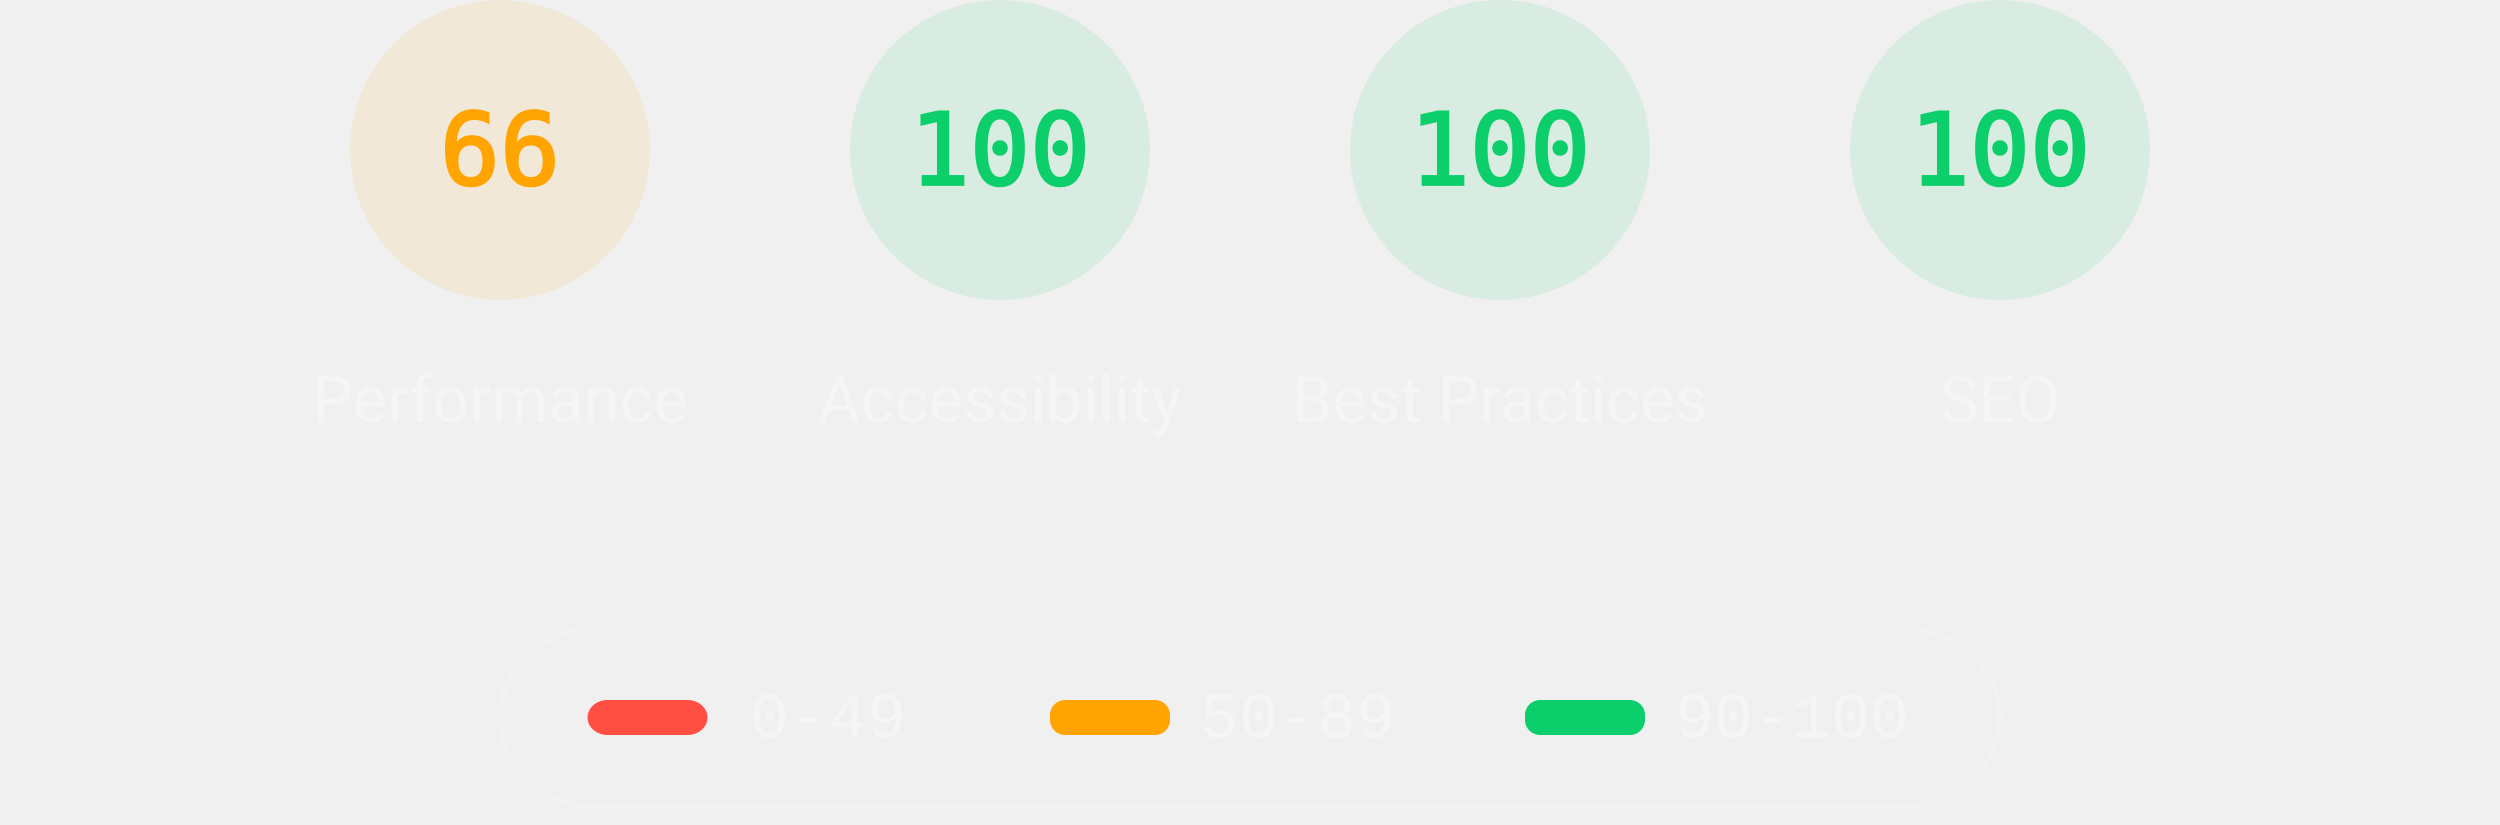
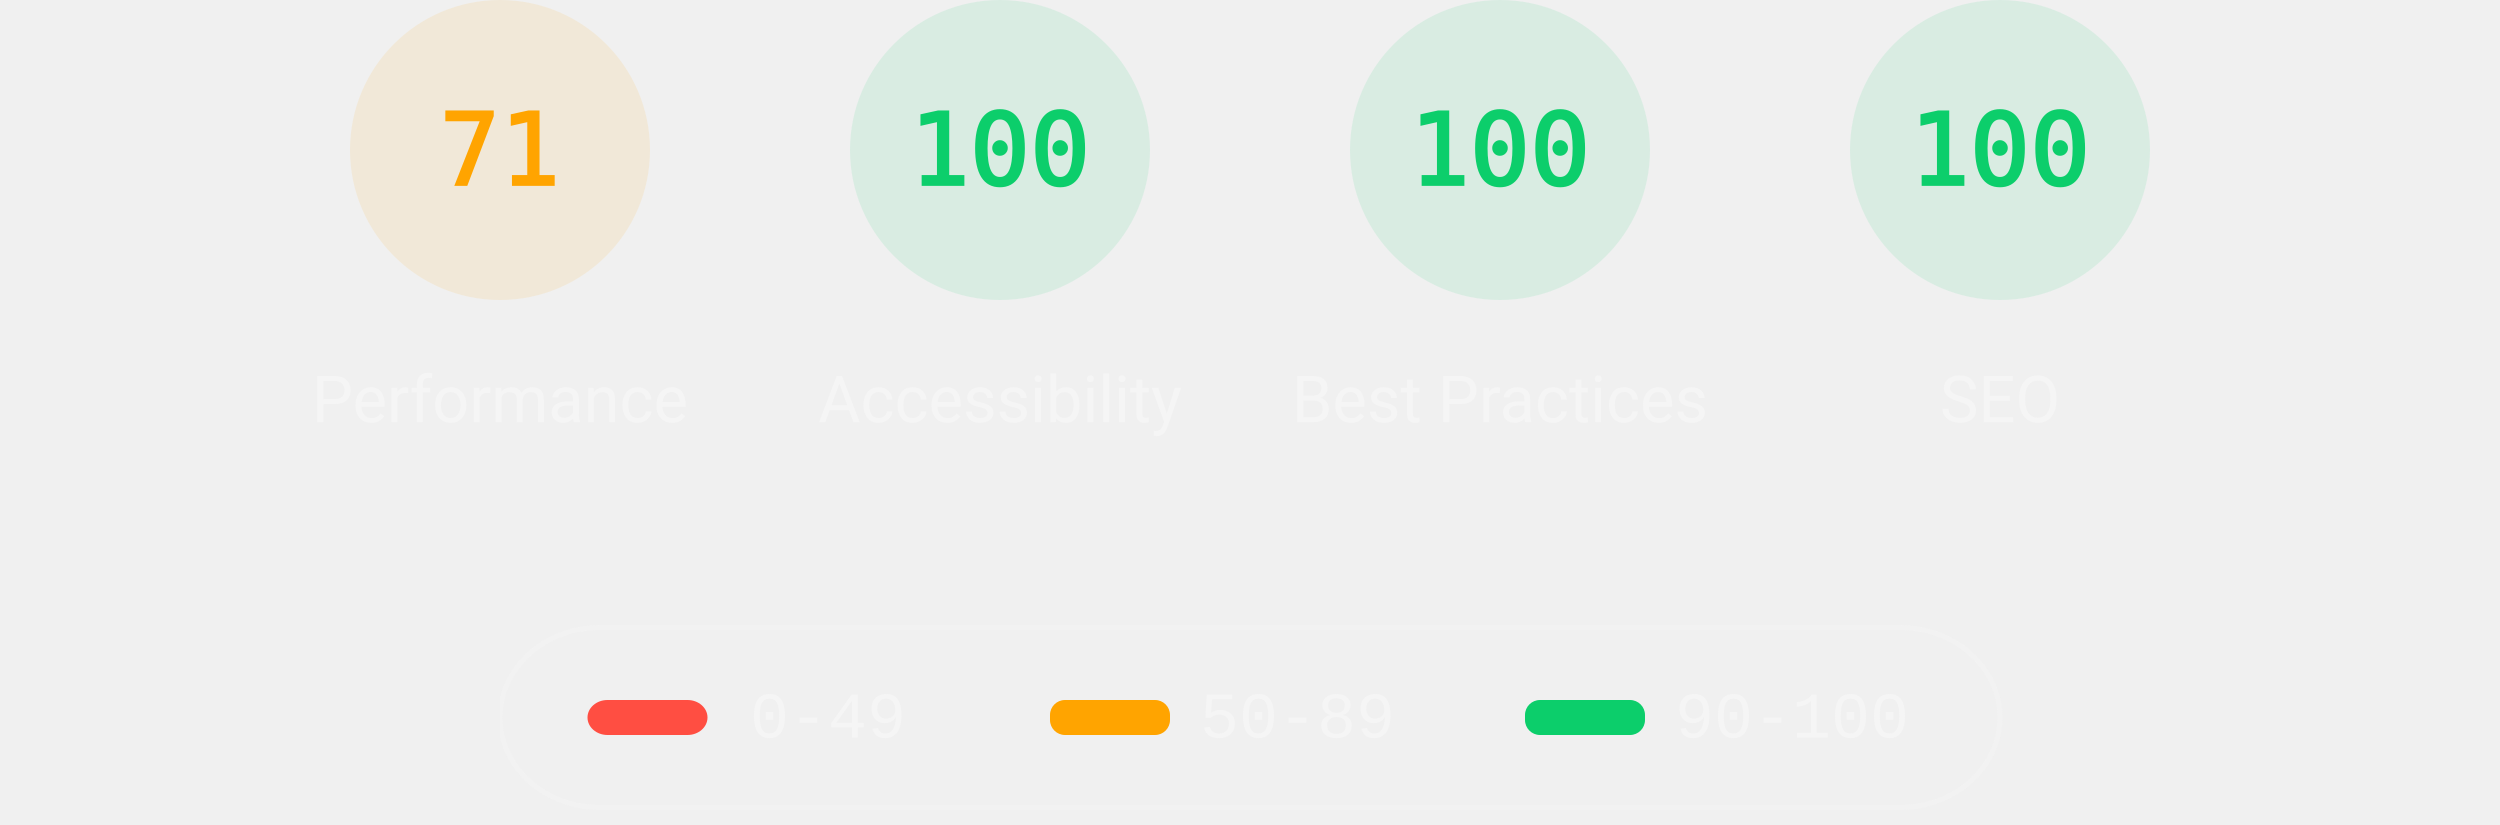
<svg xmlns="http://www.w3.org/2000/svg" class="theme--dark" fill="none" width="1000" height="330">
  <style>
			.gauge-base {
				opacity: 0.1
			}

			.gauge-arc {
				fill: none;
				animation-delay: 250ms;
				stroke-linecap: round;
				transform: rotate(-90deg);
				transform-origin: 100px 60px;
				animation: load-gauge 1s ease forwards
			}

			.guage-text {
				font-size: 40px;
				font-family: monospace;
				text-align: center
			}

			.guage-red {
				color: #ff4e42;
				fill: #ff4e42;
				stroke: #ff4e42
			}
			.guage-orange {
				color: #ffa400;
				fill: #ffa400;
				stroke: #ffa400
			}
			.guage-green {
				color: #0cce6b;
				fill: #0cce6b;
				stroke: #0cce6b
			}
			.theme--agnostic .guage-undefined {
				color: #5c5c5c;
				fill: #5c5c5c;
				stroke: #5c5c5c
			}
			.theme--light .guage-undefined {
				color: #1e1e1e;
				fill: #1e1e1e;
				stroke: #1e1e1e
			}
			.theme--dark .guage-undefined {
				color: #f5f5f5;
				fill: #f5f5f5;
				stroke: #f5f5f5
			}

			.guage-title {
				stroke: none;
				font-size: 26px;
				line-height: 26px;
				font-family: Roboto, Halvetica, Arial, sans-serif
			}
			.metric.guage-title {
				font-family: 'Courier New', Courier, monospace
			}
			.theme--agnostic .guage-title {
				color: #737373;
				fill: #737373
			}
			.theme--light .guage-title {
				color: #212121;
				fill: #212121
			}
			.theme--dark .guage-title {
				color: #f5f5f5;
				fill: #f5f5f5
			}

			@keyframes load-gauge {
				from {
					stroke-dasharray: 0 352.858
				}
			}
			.lh-gauge--pwa__disc {
				fill: #e0e0e0
			}
			.lh-gauge--pwa__logo {
				position: relative;
				fill: #b0b0b0
			}
			.lh-gauge--pwa__invisible {
				display: none
			}
			.lh-gauge--pwa__visible {
				display: inline
			}
			.guage-invisible {
				display: none
			}
			.lh-gauge--pwa__logo--primary-color {
				fill: #304ffe
			}
			.theme--agnostic .lh-gauge--pwa__logo--secondary-color {
				fill: #787878
			}
			.theme--light .lh-gauge--pwa__logo--secondary-color {
				fill: #3d3d3d
			}
			.theme--dark .lh-gauge--pwa__logo--secondary-color {
				fill: #d8b6b6
			}
			.theme--light #svg_2 {
				stroke: #00000022
			}
			.theme--agnostic #svg_2 {
				stroke: #616161
			}
			.theme--light #svg_2 {
				stroke: #00000022
			}
			.theme--dark #svg_2 {
				stroke: #f5f5f566
			}
		</style>
  <svg class="guage-div guage-perf guage-orange" viewBox="0 0 200 200" width="200" height="200" x="100" y="0">
    <circle class="gauge-base" r="56" cx="100" cy="60" stroke-width="8" />
-     <circle class="gauge-arc guage-arc-1" r="56" cx="100" cy="60" stroke-width="8" style="stroke-dasharray: 232.226, 351.858;" />
-     <text class="guage-text" x="100px" y="60px" alignment-baseline="central" dominant-baseline="central" text-anchor="middle">66</text>
+     <circle class="gauge-arc guage-arc-1" r="56" cx="100" cy="60" stroke-width="8" style="stroke-dasharray: 249.819, 351.858;" />
+     <text class="guage-text" x="100px" y="60px" alignment-baseline="central" dominant-baseline="central" text-anchor="middle">71</text>
    <text class="guage-title" x="100px" y="160px" alignment-baseline="central" dominant-baseline="central" text-anchor="middle">Performance</text>
  </svg>
  <svg class="guage-div guage-acc guage-green" viewBox="0 0 200 200" width="200" height="200" x="300" y="0">
    <circle class="gauge-base" r="56" cx="100" cy="60" stroke-width="8" />
    <circle class="gauge-arc guage-arc-2" r="56" cx="100" cy="60" stroke-width="8" style="stroke-dasharray: 351.858, 351.858;" />
    <text class="guage-text" x="100px" y="60px" alignment-baseline="central" dominant-baseline="central" text-anchor="middle">100</text>
    <text class="guage-title" x="100px" y="160px" alignment-baseline="central" dominant-baseline="central" text-anchor="middle">Accessibility</text>
  </svg>
  <svg class="guage-div guage-best guage-green" viewBox="0 0 200 200" width="200" height="200" x="500" y="0">
    <circle class="gauge-base" r="56" cx="100" cy="60" stroke-width="8" />
    <circle class="gauge-arc guage-arc-3" r="56" cx="100" cy="60" stroke-width="8" style="stroke-dasharray: 351.858, 351.858;" />
    <text class="guage-text" x="100px" y="60px" alignment-baseline="central" dominant-baseline="central" text-anchor="middle">100</text>
    <text class="guage-title" x="100px" y="160px" alignment-baseline="central" dominant-baseline="central" text-anchor="middle">Best Practices</text>
  </svg>
  <svg class="guage-div guage-seo guage-green" viewBox="0 0 200 200" width="200" height="200" x="700" y="0">
    <circle class="gauge-base" r="56" cx="100" cy="60" stroke-width="8" />
    <circle class="gauge-arc guage-arc-4" r="56" cx="100" cy="60" stroke-width="8" style="stroke-dasharray: 351.858, 351.858;" />
    <text class="guage-text" x="100px" y="60px" alignment-baseline="central" dominant-baseline="central" text-anchor="middle">100</text>
    <text class="guage-title" x="100px" y="160px" alignment-baseline="central" dominant-baseline="central" text-anchor="middle">SEO</text>
  </svg>
  <svg class="guage-div guage-pwa guage-invisible" viewBox="0 0 200 200" width="200" height="200" x="900" y="0">
    <svg viewBox="0 0 60 60" width="112" height="112" x="44" y="4">
      <defs>
        <linearGradient id="lh-gauge--pwa__check-circle__gradient-0" x1="50%" y1="0%" x2="50%" y2="100%">
          <stop stop-color="#00C852" offset="0%" />
          <stop stop-color="#009688" offset="100%" />
        </linearGradient>
        <linearGradient id="lh-gauge--pwa__installable__shadow-gradient-0" x1="76.056%" x2="24.111%" y1="82.995%" y2="24.735%">
          <stop stop-color="#A5D6A7" offset="0%" />
          <stop stop-color="#80CBC4" offset="100%" />
        </linearGradient>
        <linearGradient id="lh-gauge--pwa__fast-reliable__shadow-gradient-0" x1="76.056%" y1="82.995%" x2="25.678%" y2="26.493%">
          <stop stop-color="#64B5F6" offset="0%" />
          <stop stop-color="#2979FF" offset="100%" />
        </linearGradient>
        <g id="lh-gauge--pwa__fast-reliable-badge-0">
          <circle fill="#FFFFFF" cx="10" cy="10" r="10" />
          <path fill="#304FFE" d="M10 3.58l5.25 2.34v3.5c0 3.23-2.24 6.26-5.25 7-3.01-.74-5.25-3.77-5.25-7v-3.5L10 3.58zm-.47 10.74l2.76-4.83.03-.07c.04-.08 0-.24-.22-.24h-1.64l.47-3.26h-.47l-2.7 4.77c-.02.01.05-.1-.04.05-.09.16-.1.31.18.31h1.63l-.47 3.27h.47z" />
        </g>
        <g id="lh-gauge--pwa__installable-badge-0">
          <circle fill="#FFFFFF" cx="10" cy="10" r="10" />
          <path fill="#009688" d="M10 4.167A5.835 5.835 0 0 0 4.167 10 5.835 5.835 0 0 0 10 15.833 5.835 5.835 0 0 0 15.833 10 5.835 5.835 0 0 0 10 4.167zm2.917 6.416h-2.334v2.334H9.417v-2.334H7.083V9.417h2.334V7.083h1.166v2.334h2.334v1.166z" />
        </g>
      </defs>
      <g stroke="none" fill-rule="nonzero">
        <circle class="lh-gauge--pwa__disc" cx="30" cy="30" r="30" />
        <g class="lh-gauge--pwa__logo">
          <path d="M35.66 19.39l.7-1.75h2L37.4 15 38.6 12l3.4 9h-2.51l-.58-1.61z" />
          <path d="M33.52 21l3.65-9h-2.42l-2.5 5.82L30.5 12h-1.86l-1.9 5.82-1.35-2.65-1.21 3.72L25.4 21h2.38l1.72-5.2 1.64 5.2z" />
          <path fill-rule="nonzero" d="M20.3 17.91h1.48c.45 0 .85-.05 1.2-.15l.39-1.18 1.07-3.3a2.64 2.64 0 0 0-.28-.37c-.55-.6-1.36-.91-2.42-.91H18v9h2.3V17.9zm1.96-3.84c.22.22.33.5.33.87 0 .36-.1.65-.29.87-.2.23-.59.35-1.15.35h-.86v-2.41h.87c.52 0 .89.1 1.1.32z" />
        </g>
        <rect class="lh-gauge--pwa__component lh-gauge--pwa__na-line lh-gauge--pwa__invisible" fill="#FFFFFF" x="20" y="32" width="20" height="4" rx="2" />
        <g class="lh-gauge--pwa__component lh-gauge--pwa__fast-reliable-badge lh-gauge--pwa__invisible" transform="translate(20, 29)">
          <path fill="url(#lh-gauge--pwa__fast-reliable__shadow-gradient-0)" d="M33.63 19.49A30 30 0 0 1 16.2 30.36L3 17.14 17.14 3l16.49 16.49z" />
          <use href="#lh-gauge--pwa__fast-reliable-badge-0" />
        </g>
        <g class="lh-gauge--pwa__component lh-gauge--pwa__installable-badge lh-gauge--pwa__invisible" transform="translate(20, 29)">
          <path fill="url(#lh-gauge--pwa__installable__shadow-gradient-0)" d="M33.629 19.487c-4.272 5.453-10.391 9.39-17.415 10.869L3 17.142 17.142 3 33.63 19.487z" />
          <use href="#lh-gauge--pwa__installable-badge-0" />
        </g>
        <g class="lh-gauge--pwa__component lh-gauge--pwa__fast-reliable-installable-badges lh-gauge--pwa__invisible">
          <g transform="translate(8, 29)">
            <path fill="url(#lh-gauge--pwa__fast-reliable__shadow-gradient-0)" d="M16.321 30.463L3 17.143 17.142 3l22.365 22.365A29.864 29.864 0 0 1 22 31c-1.942 0-3.84-.184-5.679-.537z" />
            <use href="#lh-gauge--pwa__fast-reliable-badge-0" />
          </g>
          <g transform="translate(32, 29)">
            <path fill="url(#lh-gauge--pwa__installable__shadow-gradient-0)" d="M25.982 11.84a30.107 30.107 0 0 1-13.08 15.203L3 17.143 17.142 3l8.84 8.84z" />
            <use href="#lh-gauge--pwa__installable-badge-0" />
          </g>
        </g>
        <g class="lh-gauge--pwa__component lh-gauge--pwa__check-circle lh-gauge--pwa__invisible" transform="translate(18, 28)">
          <circle fill="#FFFFFF" cx="12" cy="12" r="12" />
          <path fill="url(#lh-gauge--pwa__check-circle__gradient-0)" d="M12 2a10 10 0 1 0 0 20 10 10 0 0 0 0-20zm-2 15l-5-5 1.41-1.41L10 14.17l7.59-7.59L19 8l-9 9z" />
        </g>
      </g>
    </svg>
    <text class="guage-title" y="160px" alignment-baseline="central" dominant-baseline="central" text-anchor="middle">
      <tspan x="100px" dy="-6px">Progressive</tspan>
      <tspan x="100px" dy="30px">Web App</tspan>
    </text>
  </svg>
  <svg width="604" height="76" x="200" y="250">
    <g>
      <rect fill="none" id="canvas_background" height="80" width="604" y="-1" x="-1" />
      <g display="none" overflow="visible" y="0" x="0" height="100%" width="100%" id="canvasGrid">
        <rect fill="url(#gridpattern)" stroke-width="0" y="0" x="0" height="100%" width="100%" />
      </g>
    </g>
    <g>
      <rect fill-opacity="0" stroke-width="2" rx="40" id="svg_2" height="72" width="600" y="1" x="0" fill="#000000" />
      <rect stroke="#000" rx="8" id="svg_3" height="14" width="48" y="30" x="35" stroke-opacity="null" stroke-width="0" fill="#ff4e42" />
      <rect stroke="#000" rx="6" id="svg_4" height="14" width="48" y="30" x="220" stroke-opacity="null" stroke-width="0" fill="#ffa400" />
      <rect stroke="#000" rx="6" id="svg_5" height="14" width="48" y="30" x="410" stroke-opacity="null" stroke-width="0" fill="#0cce6b" />
      <text class="metric guage-title" xml:space="preserve" text-anchor="start" font-size="26" id="svg_6" y="45" x="100" stroke-opacity="null" stroke-width="0" stroke="#000">0-49</text>
      <text class="metric guage-title" xml:space="preserve" text-anchor="start" font-size="26" id="svg_7" y="45" x="280" stroke-opacity="null" stroke-width="0" stroke="#000">50-89</text>
      <text class="metric guage-title" xml:space="preserve" text-anchor="start" font-size="26" id="svg_8" y="45" x="470" stroke-opacity="null" stroke-width="0" stroke="#000">90-100</text>
    </g>
  </svg>
</svg>
